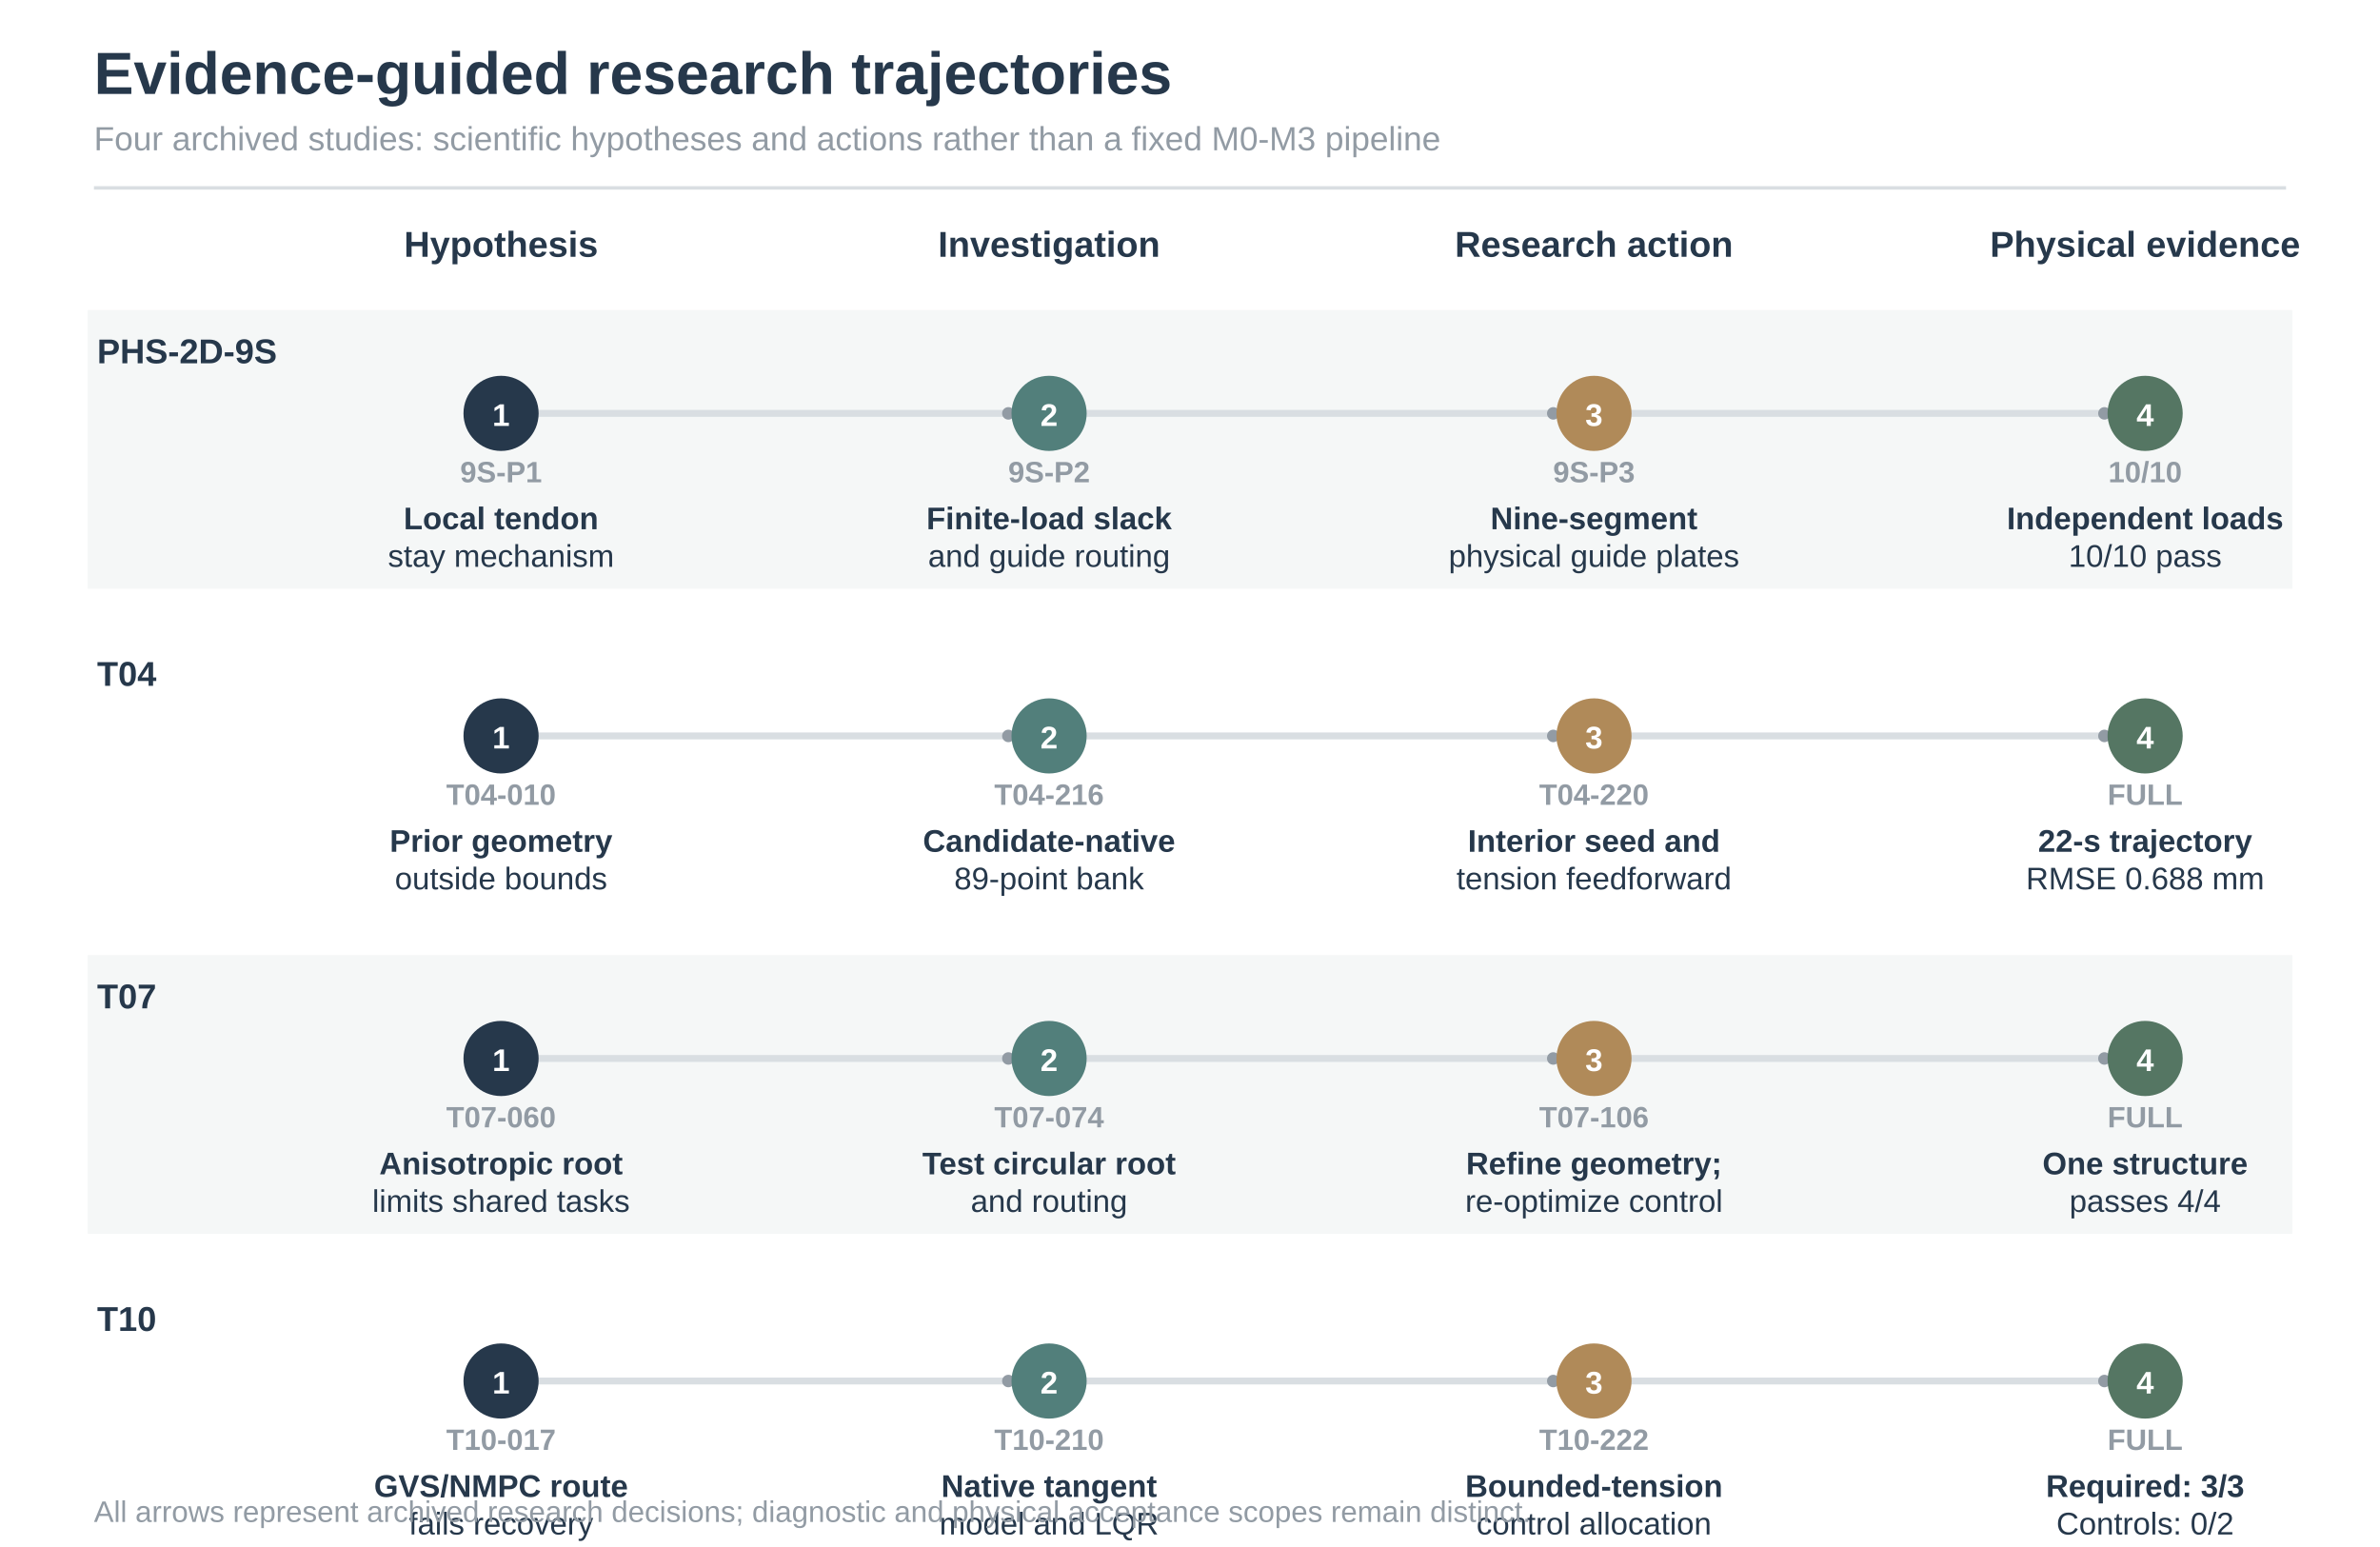
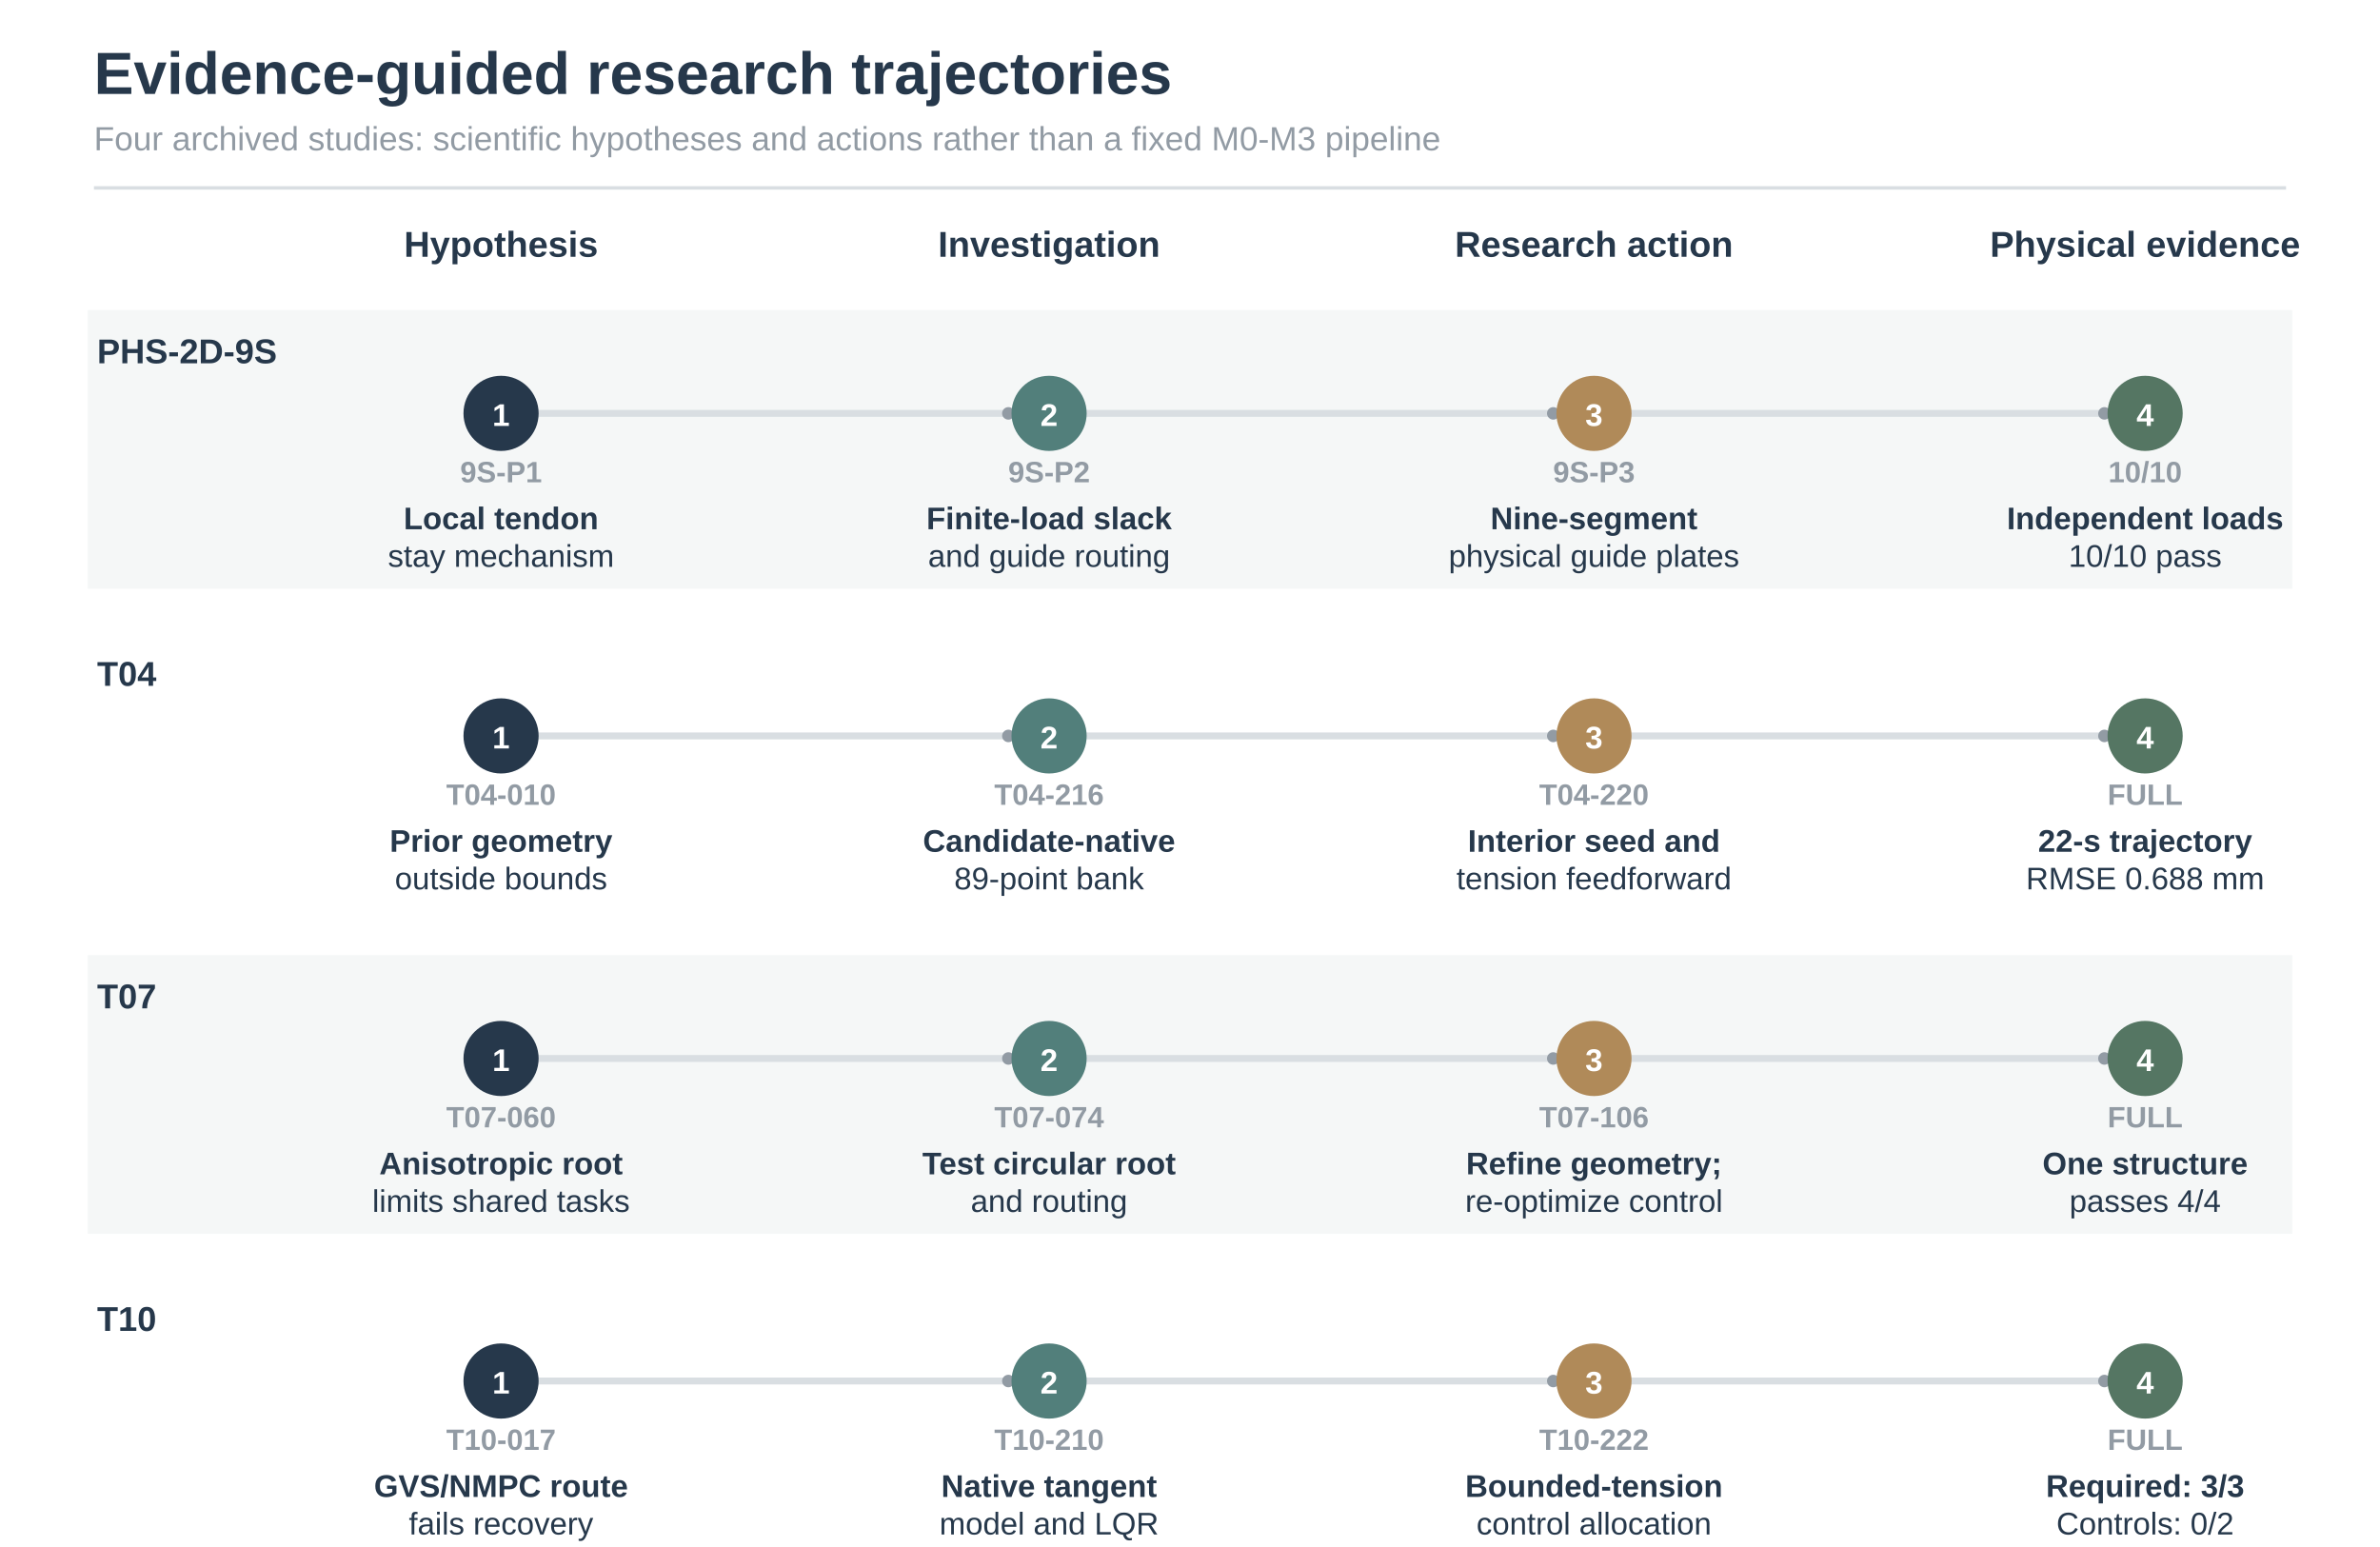
<svg xmlns="http://www.w3.org/2000/svg" width="760" height="494" viewBox="0 0 760 494">
  <rect width="100%" height="100%" fill="white" />
  <text x="30" y="30" font-family="Arial,Helvetica,sans-serif" font-size="19" fill="#26384B" font-weight="700" text-anchor="start">Evidence-guided research trajectories</text>
  <text x="30" y="48" font-family="Arial,Helvetica,sans-serif" font-size="10.7" fill="#929BA4" font-weight="400" text-anchor="start">Four archived studies: scientific hypotheses and actions rather than a fixed M0-M3 pipeline</text>
  <line x1="30" y1="60" x2="730" y2="60" stroke="#D9DEE2" stroke-width="1.1" />
  <text x="160" y="82" font-family="Arial,Helvetica,sans-serif" font-size="11.5" fill="#26384B" font-weight="700" text-anchor="middle">Hypothesis</text>
  <text x="335" y="82" font-family="Arial,Helvetica,sans-serif" font-size="11.5" fill="#26384B" font-weight="700" text-anchor="middle">Investigation</text>
  <text x="509" y="82" font-family="Arial,Helvetica,sans-serif" font-size="11.5" fill="#26384B" font-weight="700" text-anchor="middle">Research action</text>
  <text x="685" y="82" font-family="Arial,Helvetica,sans-serif" font-size="11.5" fill="#26384B" font-weight="700" text-anchor="middle">Physical evidence</text>
  <rect x="28" y="99" width="704" height="89" fill="#F5F7F7" />
  <text x="31" y="116" font-family="Arial,Helvetica,sans-serif" font-size="11" fill="#26384B" font-weight="700" text-anchor="start">PHS-2D-9S</text>
  <line x1="171" y1="132" x2="322" y2="132" stroke="#D9DEE2" stroke-width="2.2" />
  <circle cx="322" cy="132" r="2" fill="#929BA4" />
  <circle cx="160" cy="132" r="12" fill="#26384B" />
  <text x="160" y="136" font-family="Arial,Helvetica,sans-serif" font-size="10" fill="#FFFFFF" font-weight="700" text-anchor="middle">1</text>
  <text x="160" y="154" font-family="Arial,Helvetica,sans-serif" font-size="9.4" fill="#929BA4" font-weight="700" text-anchor="middle">9S-P1</text>
  <text x="160" y="169" font-family="Arial,Helvetica,sans-serif" font-size="10" fill="#26384B" font-weight="700" text-anchor="middle">Local tendon</text>
  <text x="160" y="181" font-family="Arial,Helvetica,sans-serif" font-size="10" fill="#26384B" font-weight="400" text-anchor="middle">stay mechanism</text>
  <line x1="346" y1="132" x2="496" y2="132" stroke="#D9DEE2" stroke-width="2.2" />
  <circle cx="496" cy="132" r="2" fill="#929BA4" />
  <circle cx="335" cy="132" r="12" fill="#527F7B" />
  <text x="335" y="136" font-family="Arial,Helvetica,sans-serif" font-size="10" fill="#FFFFFF" font-weight="700" text-anchor="middle">2</text>
  <text x="335" y="154" font-family="Arial,Helvetica,sans-serif" font-size="9.4" fill="#929BA4" font-weight="700" text-anchor="middle">9S-P2</text>
  <text x="335" y="169" font-family="Arial,Helvetica,sans-serif" font-size="10" fill="#26384B" font-weight="700" text-anchor="middle">Finite-load slack</text>
  <text x="335" y="181" font-family="Arial,Helvetica,sans-serif" font-size="10" fill="#26384B" font-weight="400" text-anchor="middle">and guide routing</text>
  <line x1="520" y1="132" x2="672" y2="132" stroke="#D9DEE2" stroke-width="2.2" />
  <circle cx="672" cy="132" r="2" fill="#929BA4" />
  <circle cx="509" cy="132" r="12" fill="#B08A59" />
  <text x="509" y="136" font-family="Arial,Helvetica,sans-serif" font-size="10" fill="#FFFFFF" font-weight="700" text-anchor="middle">3</text>
  <text x="509" y="154" font-family="Arial,Helvetica,sans-serif" font-size="9.4" fill="#929BA4" font-weight="700" text-anchor="middle">9S-P3</text>
  <text x="509" y="169" font-family="Arial,Helvetica,sans-serif" font-size="10" fill="#26384B" font-weight="700" text-anchor="middle">Nine-segment</text>
  <text x="509" y="181" font-family="Arial,Helvetica,sans-serif" font-size="10" fill="#26384B" font-weight="400" text-anchor="middle">physical guide plates</text>
  <circle cx="685" cy="132" r="12" fill="#557663" />
  <text x="685" y="136" font-family="Arial,Helvetica,sans-serif" font-size="10" fill="#FFFFFF" font-weight="700" text-anchor="middle">4</text>
  <text x="685" y="154" font-family="Arial,Helvetica,sans-serif" font-size="9.4" fill="#929BA4" font-weight="700" text-anchor="middle">10/10</text>
  <text x="685" y="169" font-family="Arial,Helvetica,sans-serif" font-size="10" fill="#26384B" font-weight="700" text-anchor="middle">Independent loads</text>
  <text x="685" y="181" font-family="Arial,Helvetica,sans-serif" font-size="10" fill="#26384B" font-weight="400" text-anchor="middle">10/10 pass</text>
  <text x="31" y="219" font-family="Arial,Helvetica,sans-serif" font-size="11" fill="#26384B" font-weight="700" text-anchor="start">T04</text>
  <line x1="171" y1="235" x2="322" y2="235" stroke="#D9DEE2" stroke-width="2.2" />
  <circle cx="322" cy="235" r="2" fill="#929BA4" />
  <circle cx="160" cy="235" r="12" fill="#26384B" />
  <text x="160" y="239" font-family="Arial,Helvetica,sans-serif" font-size="10" fill="#FFFFFF" font-weight="700" text-anchor="middle">1</text>
  <text x="160" y="257" font-family="Arial,Helvetica,sans-serif" font-size="9.4" fill="#929BA4" font-weight="700" text-anchor="middle">T04-010</text>
  <text x="160" y="272" font-family="Arial,Helvetica,sans-serif" font-size="10" fill="#26384B" font-weight="700" text-anchor="middle">Prior geometry</text>
  <text x="160" y="284" font-family="Arial,Helvetica,sans-serif" font-size="10" fill="#26384B" font-weight="400" text-anchor="middle">outside bounds</text>
  <line x1="346" y1="235" x2="496" y2="235" stroke="#D9DEE2" stroke-width="2.2" />
  <circle cx="496" cy="235" r="2" fill="#929BA4" />
  <circle cx="335" cy="235" r="12" fill="#527F7B" />
  <text x="335" y="239" font-family="Arial,Helvetica,sans-serif" font-size="10" fill="#FFFFFF" font-weight="700" text-anchor="middle">2</text>
  <text x="335" y="257" font-family="Arial,Helvetica,sans-serif" font-size="9.4" fill="#929BA4" font-weight="700" text-anchor="middle">T04-216</text>
  <text x="335" y="272" font-family="Arial,Helvetica,sans-serif" font-size="10" fill="#26384B" font-weight="700" text-anchor="middle">Candidate-native</text>
  <text x="335" y="284" font-family="Arial,Helvetica,sans-serif" font-size="10" fill="#26384B" font-weight="400" text-anchor="middle">89-point bank</text>
  <line x1="520" y1="235" x2="672" y2="235" stroke="#D9DEE2" stroke-width="2.2" />
  <circle cx="672" cy="235" r="2" fill="#929BA4" />
  <circle cx="509" cy="235" r="12" fill="#B08A59" />
  <text x="509" y="239" font-family="Arial,Helvetica,sans-serif" font-size="10" fill="#FFFFFF" font-weight="700" text-anchor="middle">3</text>
  <text x="509" y="257" font-family="Arial,Helvetica,sans-serif" font-size="9.4" fill="#929BA4" font-weight="700" text-anchor="middle">T04-220</text>
  <text x="509" y="272" font-family="Arial,Helvetica,sans-serif" font-size="10" fill="#26384B" font-weight="700" text-anchor="middle">Interior seed and</text>
  <text x="509" y="284" font-family="Arial,Helvetica,sans-serif" font-size="10" fill="#26384B" font-weight="400" text-anchor="middle">tension feedforward</text>
  <circle cx="685" cy="235" r="12" fill="#557663" />
  <text x="685" y="239" font-family="Arial,Helvetica,sans-serif" font-size="10" fill="#FFFFFF" font-weight="700" text-anchor="middle">4</text>
  <text x="685" y="257" font-family="Arial,Helvetica,sans-serif" font-size="9.4" fill="#929BA4" font-weight="700" text-anchor="middle">FULL</text>
  <text x="685" y="272" font-family="Arial,Helvetica,sans-serif" font-size="10" fill="#26384B" font-weight="700" text-anchor="middle">22-s trajectory</text>
  <text x="685" y="284" font-family="Arial,Helvetica,sans-serif" font-size="10" fill="#26384B" font-weight="400" text-anchor="middle">RMSE 0.688 mm</text>
  <rect x="28" y="305" width="704" height="89" fill="#F5F7F7" />
  <text x="31" y="322" font-family="Arial,Helvetica,sans-serif" font-size="11" fill="#26384B" font-weight="700" text-anchor="start">T07</text>
  <line x1="171" y1="338" x2="322" y2="338" stroke="#D9DEE2" stroke-width="2.2" />
  <circle cx="322" cy="338" r="2" fill="#929BA4" />
  <circle cx="160" cy="338" r="12" fill="#26384B" />
  <text x="160" y="342" font-family="Arial,Helvetica,sans-serif" font-size="10" fill="#FFFFFF" font-weight="700" text-anchor="middle">1</text>
  <text x="160" y="360" font-family="Arial,Helvetica,sans-serif" font-size="9.4" fill="#929BA4" font-weight="700" text-anchor="middle">T07-060</text>
  <text x="160" y="375" font-family="Arial,Helvetica,sans-serif" font-size="10" fill="#26384B" font-weight="700" text-anchor="middle">Anisotropic root</text>
  <text x="160" y="387" font-family="Arial,Helvetica,sans-serif" font-size="10" fill="#26384B" font-weight="400" text-anchor="middle">limits shared tasks</text>
  <line x1="346" y1="338" x2="496" y2="338" stroke="#D9DEE2" stroke-width="2.2" />
  <circle cx="496" cy="338" r="2" fill="#929BA4" />
  <circle cx="335" cy="338" r="12" fill="#527F7B" />
  <text x="335" y="342" font-family="Arial,Helvetica,sans-serif" font-size="10" fill="#FFFFFF" font-weight="700" text-anchor="middle">2</text>
  <text x="335" y="360" font-family="Arial,Helvetica,sans-serif" font-size="9.4" fill="#929BA4" font-weight="700" text-anchor="middle">T07-074</text>
  <text x="335" y="375" font-family="Arial,Helvetica,sans-serif" font-size="10" fill="#26384B" font-weight="700" text-anchor="middle">Test circular root</text>
  <text x="335" y="387" font-family="Arial,Helvetica,sans-serif" font-size="10" fill="#26384B" font-weight="400" text-anchor="middle">and routing</text>
  <line x1="520" y1="338" x2="672" y2="338" stroke="#D9DEE2" stroke-width="2.2" />
  <circle cx="672" cy="338" r="2" fill="#929BA4" />
  <circle cx="509" cy="338" r="12" fill="#B08A59" />
  <text x="509" y="342" font-family="Arial,Helvetica,sans-serif" font-size="10" fill="#FFFFFF" font-weight="700" text-anchor="middle">3</text>
  <text x="509" y="360" font-family="Arial,Helvetica,sans-serif" font-size="9.4" fill="#929BA4" font-weight="700" text-anchor="middle">T07-106</text>
  <text x="509" y="375" font-family="Arial,Helvetica,sans-serif" font-size="10" fill="#26384B" font-weight="700" text-anchor="middle">Refine geometry;</text>
  <text x="509" y="387" font-family="Arial,Helvetica,sans-serif" font-size="10" fill="#26384B" font-weight="400" text-anchor="middle">re-optimize control</text>
  <circle cx="685" cy="338" r="12" fill="#557663" />
  <text x="685" y="342" font-family="Arial,Helvetica,sans-serif" font-size="10" fill="#FFFFFF" font-weight="700" text-anchor="middle">4</text>
  <text x="685" y="360" font-family="Arial,Helvetica,sans-serif" font-size="9.4" fill="#929BA4" font-weight="700" text-anchor="middle">FULL</text>
  <text x="685" y="375" font-family="Arial,Helvetica,sans-serif" font-size="10" fill="#26384B" font-weight="700" text-anchor="middle">One structure</text>
  <text x="685" y="387" font-family="Arial,Helvetica,sans-serif" font-size="10" fill="#26384B" font-weight="400" text-anchor="middle">passes 4/4</text>
  <text x="31" y="425" font-family="Arial,Helvetica,sans-serif" font-size="11" fill="#26384B" font-weight="700" text-anchor="start">T10</text>
  <line x1="171" y1="441" x2="322" y2="441" stroke="#D9DEE2" stroke-width="2.2" />
  <circle cx="322" cy="441" r="2" fill="#929BA4" />
  <circle cx="160" cy="441" r="12" fill="#26384B" />
  <text x="160" y="445" font-family="Arial,Helvetica,sans-serif" font-size="10" fill="#FFFFFF" font-weight="700" text-anchor="middle">1</text>
  <text x="160" y="463" font-family="Arial,Helvetica,sans-serif" font-size="9.4" fill="#929BA4" font-weight="700" text-anchor="middle">T10-017</text>
  <text x="160" y="478" font-family="Arial,Helvetica,sans-serif" font-size="10" fill="#26384B" font-weight="700" text-anchor="middle">GVS/NMPC route</text>
  <text x="160" y="490" font-family="Arial,Helvetica,sans-serif" font-size="10" fill="#26384B" font-weight="400" text-anchor="middle">fails recovery</text>
  <line x1="346" y1="441" x2="496" y2="441" stroke="#D9DEE2" stroke-width="2.2" />
  <circle cx="496" cy="441" r="2" fill="#929BA4" />
  <circle cx="335" cy="441" r="12" fill="#527F7B" />
  <text x="335" y="445" font-family="Arial,Helvetica,sans-serif" font-size="10" fill="#FFFFFF" font-weight="700" text-anchor="middle">2</text>
  <text x="335" y="463" font-family="Arial,Helvetica,sans-serif" font-size="9.4" fill="#929BA4" font-weight="700" text-anchor="middle">T10-210</text>
  <text x="335" y="478" font-family="Arial,Helvetica,sans-serif" font-size="10" fill="#26384B" font-weight="700" text-anchor="middle">Native tangent</text>
  <text x="335" y="490" font-family="Arial,Helvetica,sans-serif" font-size="10" fill="#26384B" font-weight="400" text-anchor="middle">model and LQR</text>
  <line x1="520" y1="441" x2="672" y2="441" stroke="#D9DEE2" stroke-width="2.2" />
  <circle cx="672" cy="441" r="2" fill="#929BA4" />
  <circle cx="509" cy="441" r="12" fill="#B08A59" />
  <text x="509" y="445" font-family="Arial,Helvetica,sans-serif" font-size="10" fill="#FFFFFF" font-weight="700" text-anchor="middle">3</text>
  <text x="509" y="463" font-family="Arial,Helvetica,sans-serif" font-size="9.4" fill="#929BA4" font-weight="700" text-anchor="middle">T10-222</text>
  <text x="509" y="478" font-family="Arial,Helvetica,sans-serif" font-size="10" fill="#26384B" font-weight="700" text-anchor="middle">Bounded-tension</text>
  <text x="509" y="490" font-family="Arial,Helvetica,sans-serif" font-size="10" fill="#26384B" font-weight="400" text-anchor="middle">control allocation</text>
  <circle cx="685" cy="441" r="12" fill="#557663" />
  <text x="685" y="445" font-family="Arial,Helvetica,sans-serif" font-size="10" fill="#FFFFFF" font-weight="700" text-anchor="middle">4</text>
  <text x="685" y="463" font-family="Arial,Helvetica,sans-serif" font-size="9.4" fill="#929BA4" font-weight="700" text-anchor="middle">FULL</text>
  <text x="685" y="478" font-family="Arial,Helvetica,sans-serif" font-size="10" fill="#26384B" font-weight="700" text-anchor="middle">Required: 3/3</text>
  <text x="685" y="490" font-family="Arial,Helvetica,sans-serif" font-size="10" fill="#26384B" font-weight="400" text-anchor="middle">Controls: 0/2</text>
-   <text x="30" y="486" font-family="Arial,Helvetica,sans-serif" font-size="9.5" fill="#929BA4" font-weight="400" text-anchor="start">All arrows represent archived research decisions; diagnostic and physical acceptance scopes remain distinct.</text>
</svg>
